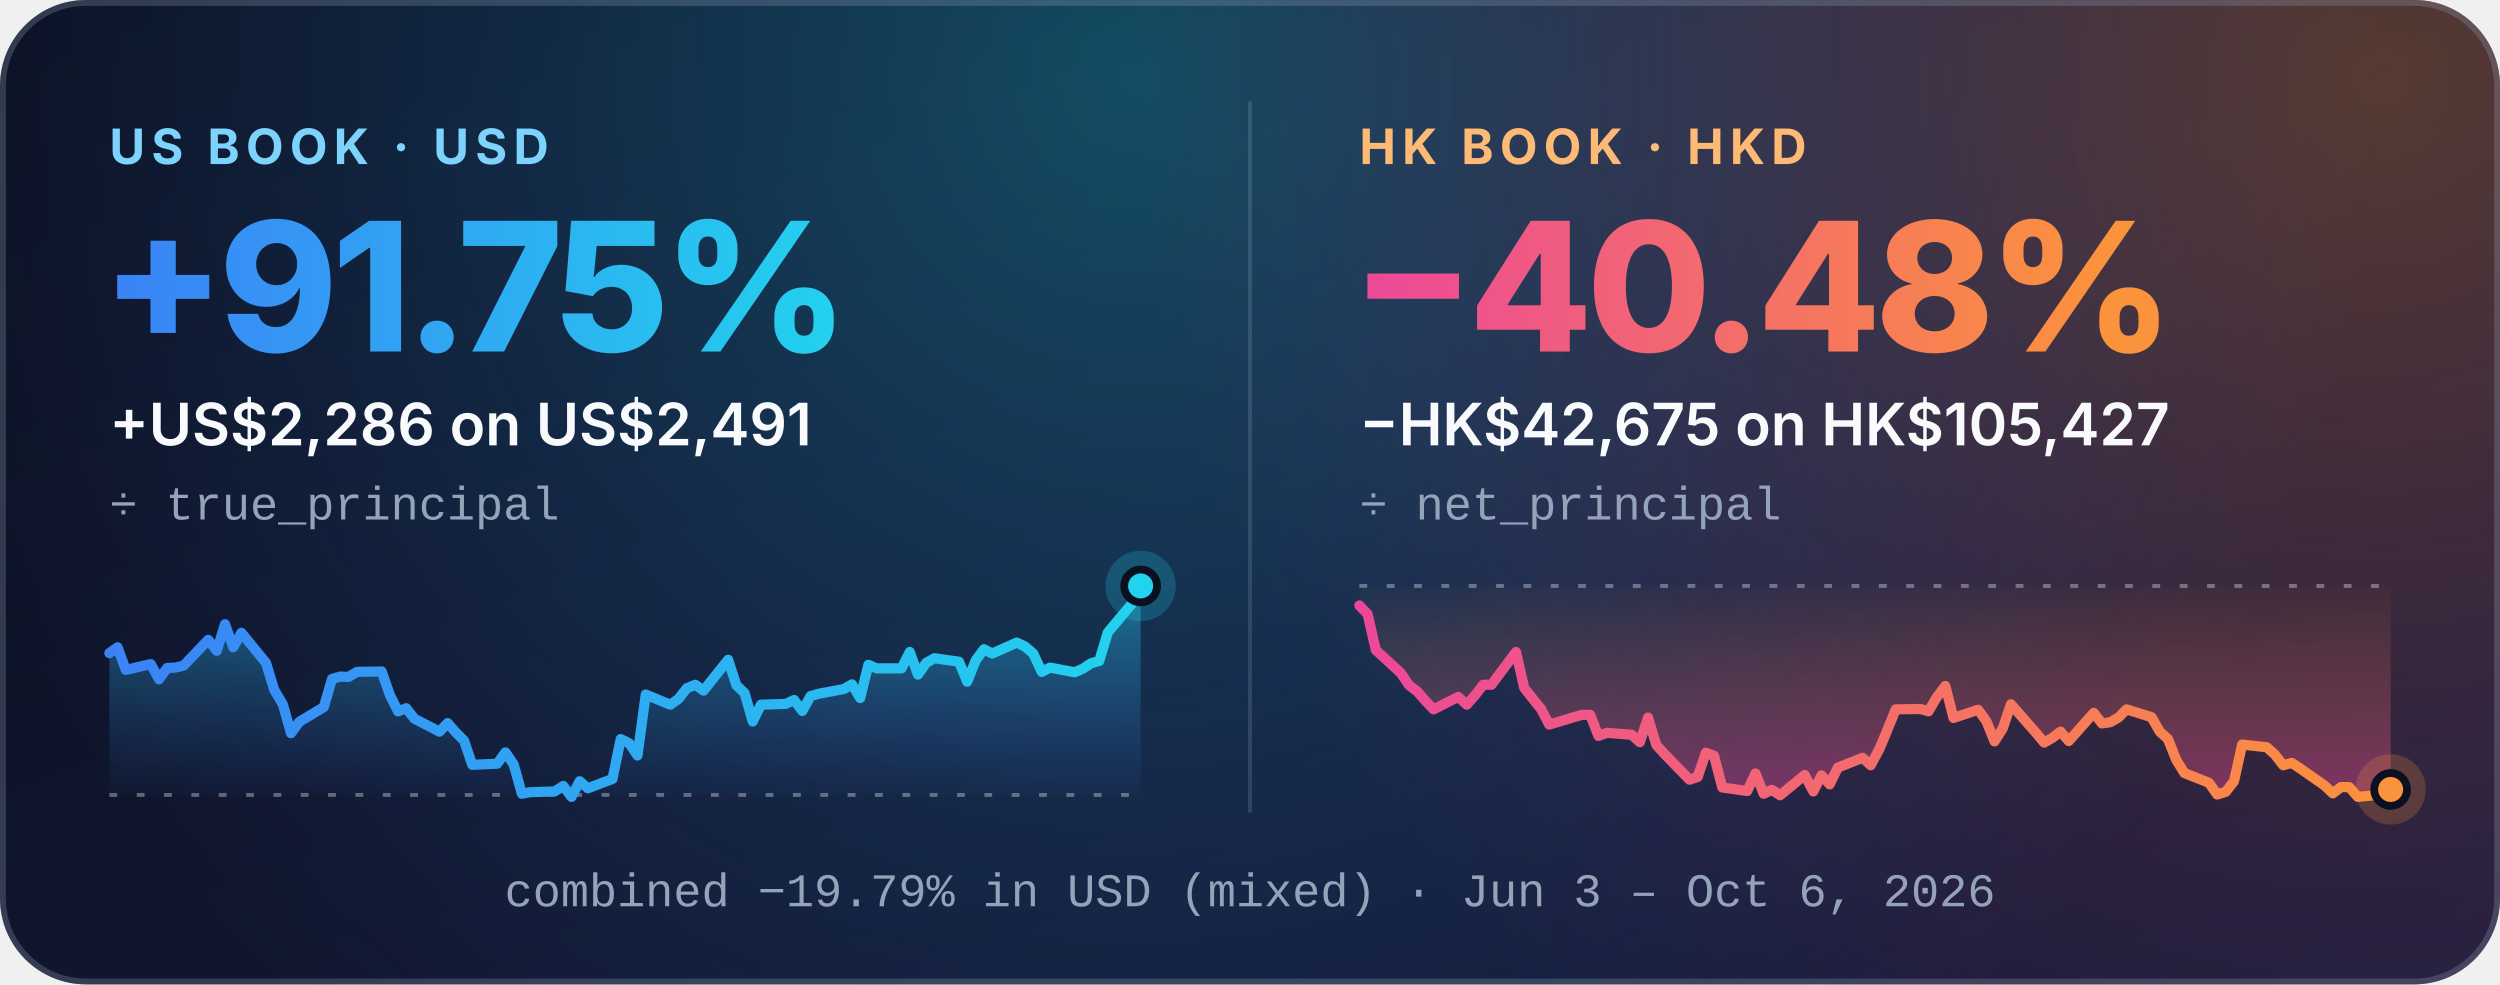
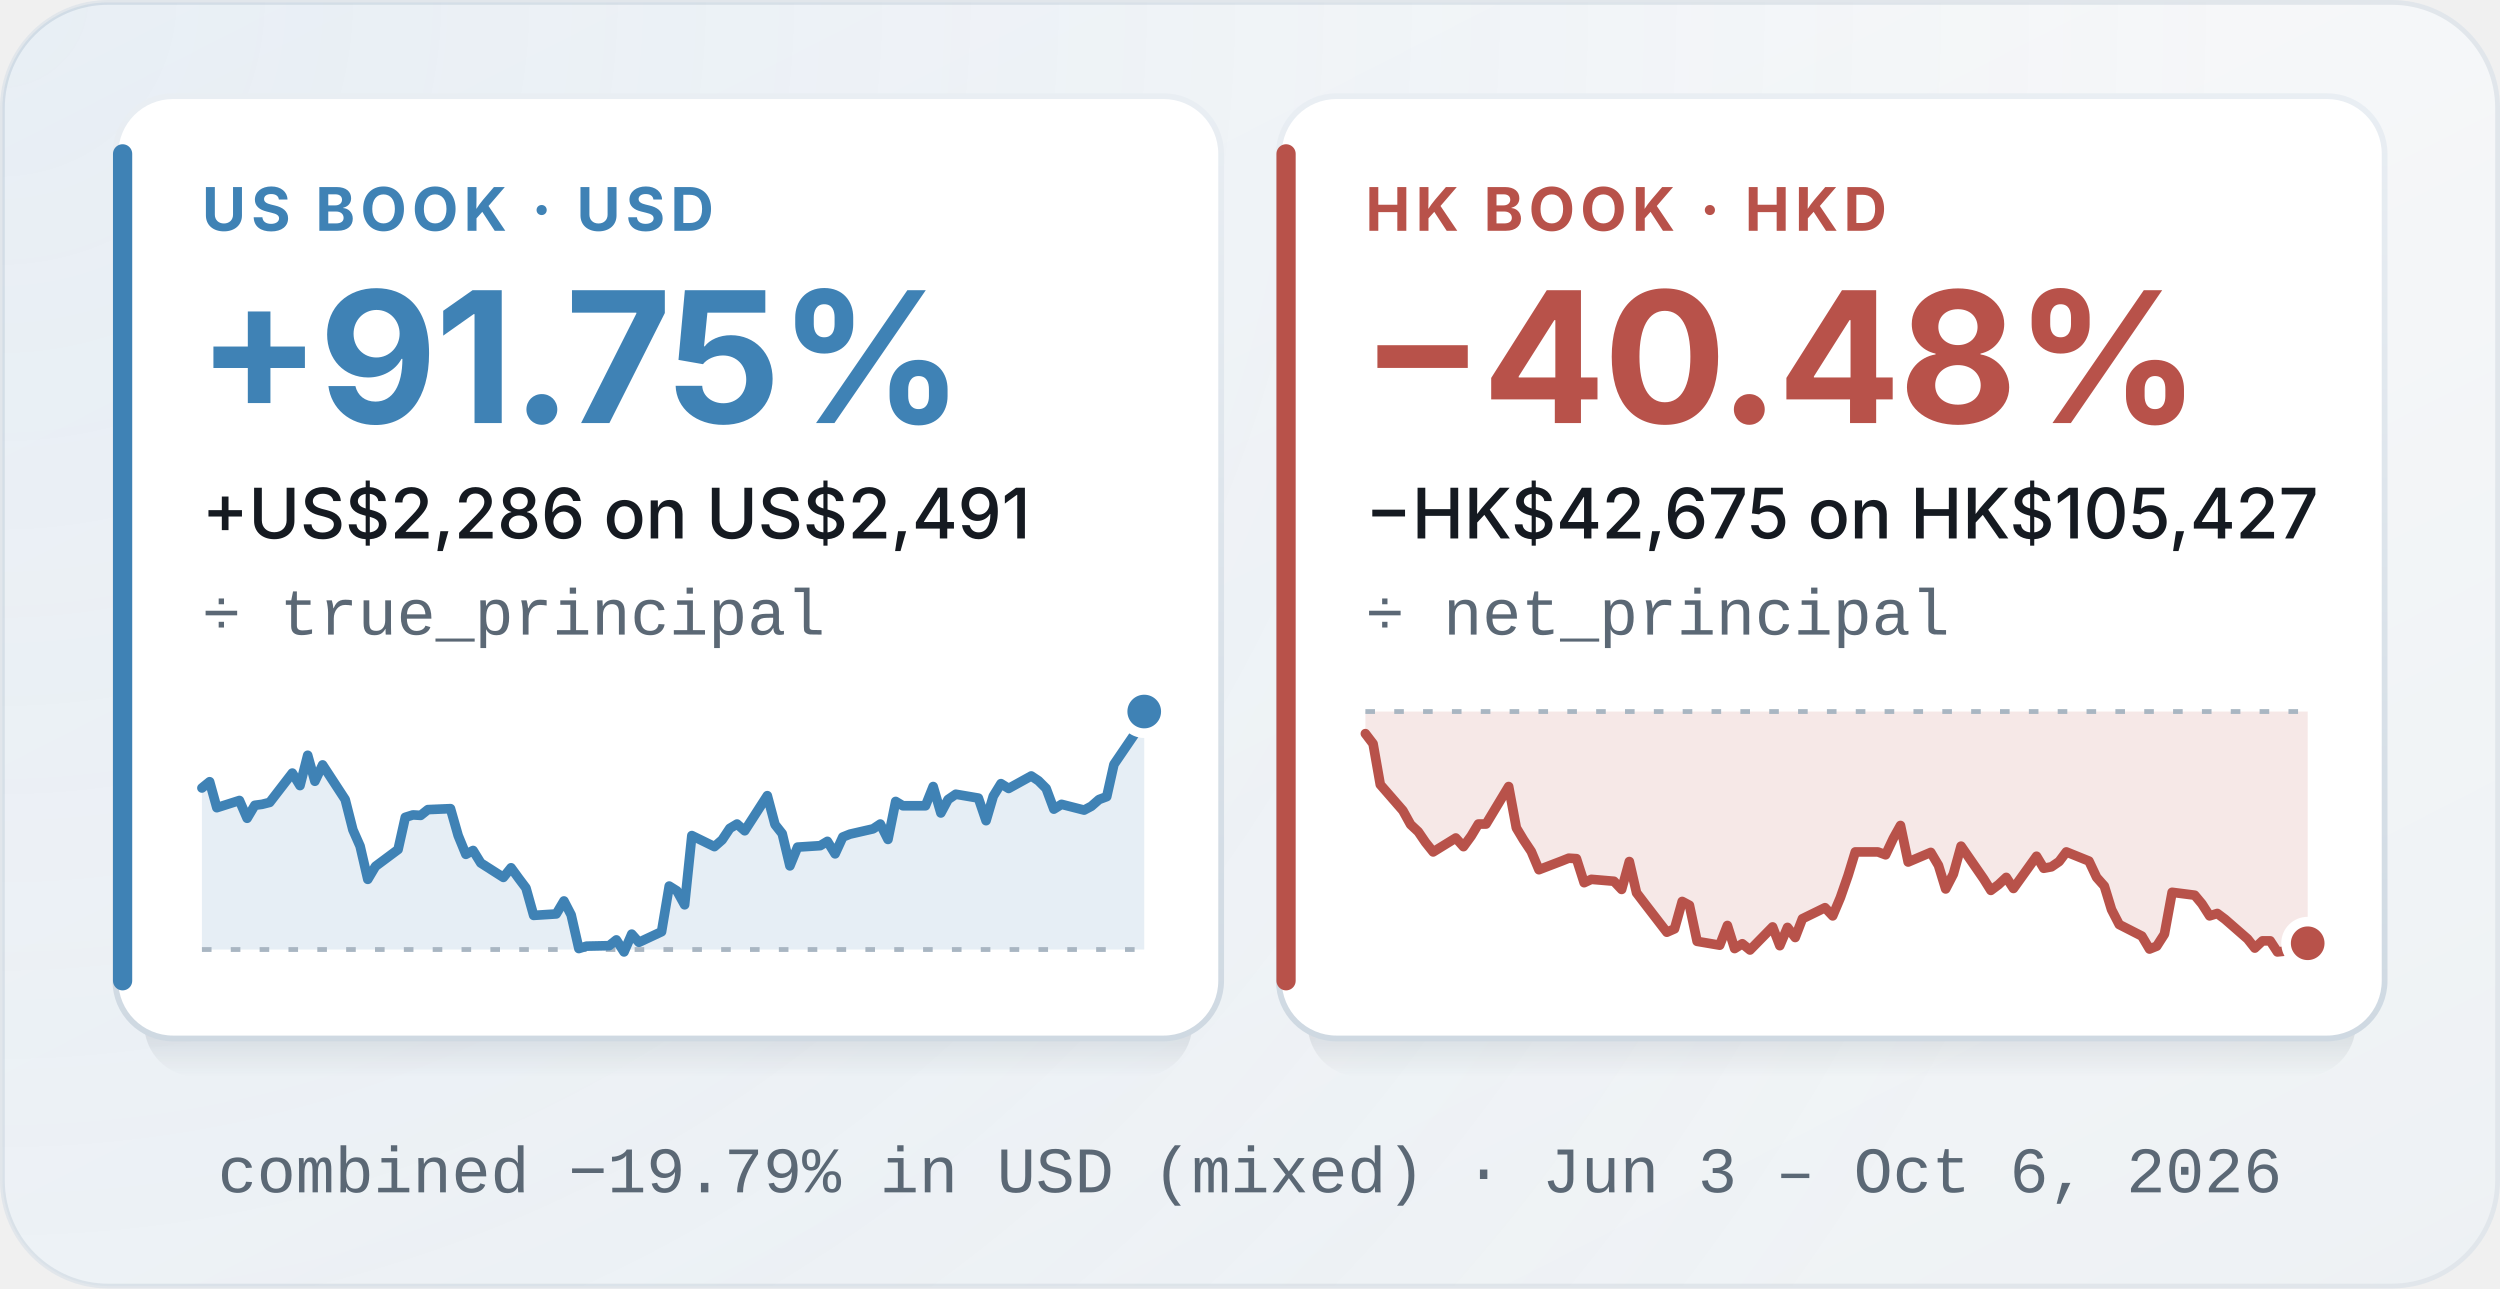
- <svg xmlns="http://www.w3.org/2000/svg" width="640" height="252" viewBox="0 0 640 252" role="img" aria-labelledby="title desc">
+ <svg xmlns="http://www.w3.org/2000/svg" width="520" height="268" viewBox="0 0 520 268" role="img" aria-labelledby="title desc">
  <defs>
-     <clipPath id="card">
-       <rect width="640" height="252" rx="22" />
-     </clipPath>
    <linearGradient id="page" x1="0" y1="0" x2="1" y2="1">
-       <stop offset="0" stop-color="#0b1020" />
-       <stop offset="1" stop-color="#151b3a" />
+       <stop offset="0" stop-color="#fbfbfc" />
+       <stop offset=".6" stop-color="#f4f6f8" />
+       <stop offset="1" stop-color="#edf1f4" />
    </linearGradient>
-     <radialGradient id="glow-us" cx="290" cy="20" r="320" gradientUnits="userSpaceOnUse">
-       <stop offset="0" stop-color="#22d3ee" stop-opacity=".30" />
-       <stop offset="1" stop-color="#3b82f6" stop-opacity="0" />
+     <radialGradient id="light" cx="0" cy="0" r="468" gradientUnits="userSpaceOnUse">
+       <stop offset="0" stop-color="#3f82b5" stop-opacity=".10" />
+       <stop offset="1" stop-color="#3f82b5" stop-opacity="0" />
    </radialGradient>
-     <linearGradient id="ink-us" x1="28" y1="0" x2="218" y2="0" gradientUnits="userSpaceOnUse">
-       <stop offset="0" stop-color="#3b82f6" />
-       <stop offset="1" stop-color="#22d3ee" />
+     <linearGradient id="lift" x1="0" y1="0" x2="0" y2="1">
+       <stop offset=".55" stop-color="#1c2b3a" stop-opacity=".11" />
+       <stop offset="1" stop-color="#1c2b3a" stop-opacity="0" />
    </linearGradient>
-     <linearGradient id="stroke-us" x1="28" y1="0" x2="292" y2="0" gradientUnits="userSpaceOnUse">
-       <stop offset="0" stop-color="#3b82f6" />
-       <stop offset="1" stop-color="#22d3ee" />
+     <linearGradient id="edge" x1="0" y1="0" x2="0" y2="1">
+       <stop offset="0" stop-color="#e9eef3" />
+       <stop offset="1" stop-color="#cfd9e2" />
    </linearGradient>
-     <linearGradient id="area-us" x1="0" y1="150" x2="0" y2="204" gradientUnits="userSpaceOnUse">
-       <stop offset="0" stop-color="#22d3ee" stop-opacity="0.42" />
-       <stop offset="1" stop-color="#3b82f6" stop-opacity="0.02" />
+     <linearGradient id="rule" x1="24" y1="0" x2="496" y2="0" gradientUnits="userSpaceOnUse">
+       <stop offset=".5" stop-color="#dde4eb" />
+       <stop offset="1" stop-color="#dde4eb" stop-opacity="0" />
    </linearGradient>
-     <radialGradient id="glow-hk" cx="610" cy="20" r="320" gradientUnits="userSpaceOnUse">
-       <stop offset="0" stop-color="#fb923c" stop-opacity=".30" />
-       <stop offset="1" stop-color="#ec4899" stop-opacity="0" />
+     <radialGradient id="glow-blue">
+       <stop offset=".4" stop-color="#3f82b5" stop-opacity=".36" />
+       <stop offset=".72" stop-color="#3f82b5" stop-opacity=".14" />
+       <stop offset="1" stop-color="#3f82b5" stop-opacity="0" />
    </radialGradient>
-     <linearGradient id="ink-hk" x1="348" y1="0" x2="538" y2="0" gradientUnits="userSpaceOnUse">
-       <stop offset="0" stop-color="#ec4899" />
-       <stop offset="1" stop-color="#fb923c" />
-     </linearGradient>
-     <linearGradient id="stroke-hk" x1="348" y1="0" x2="612" y2="0" gradientUnits="userSpaceOnUse">
-       <stop offset="0" stop-color="#ec4899" />
-       <stop offset="1" stop-color="#fb923c" />
-     </linearGradient>
-     <linearGradient id="area-hk" x1="0" y1="150" x2="0" y2="204" gradientUnits="userSpaceOnUse">
-       <stop offset="0" stop-color="#fb923c" stop-opacity="0.02" />
-       <stop offset="1" stop-color="#ec4899" stop-opacity="0.42" />
-     </linearGradient>
-     <style>text{font-family:-apple-system,BlinkMacSystemFont,"SF Pro Display","Segoe UI",Inter,Roboto,"Helvetica Neue",Arial,sans-serif}.kick{font-size:12.5px;font-weight:700;letter-spacing:1.6px}.head{font-size:46px;font-weight:800;letter-spacing:-1.5px}.amt{font-size:15px;font-weight:600;fill:#f8fafc}.mono{font-size:12px;font-family:ui-monospace,SFMono-Regular,Menlo,Consolas,"Liberation Mono",monospace;fill:#94a3b8}</style>
+     <radialGradient id="glow-green">
+       <stop offset=".4" stop-color="#13865f" stop-opacity=".36" />
+       <stop offset=".72" stop-color="#13865f" stop-opacity=".14" />
+       <stop offset="1" stop-color="#13865f" stop-opacity="0" />
+     </radialGradient>
+     <radialGradient id="glow-warm">
+       <stop offset=".4" stop-color="#b8524a" stop-opacity=".36" />
+       <stop offset=".72" stop-color="#b8524a" stop-opacity=".14" />
+       <stop offset="1" stop-color="#b8524a" stop-opacity="0" />
+     </radialGradient>
+     <radialGradient id="glow-slate">
+       <stop offset=".4" stop-color="#5d7487" stop-opacity=".36" />
+       <stop offset=".72" stop-color="#5d7487" stop-opacity=".14" />
+       <stop offset="1" stop-color="#5d7487" stop-opacity="0" />
+     </radialGradient>
+     <radialGradient id="glow-violet">
+       <stop offset=".4" stop-color="#6f64a8" stop-opacity=".36" />
+       <stop offset=".72" stop-color="#6f64a8" stop-opacity=".14" />
+       <stop offset="1" stop-color="#6f64a8" stop-opacity="0" />
+     </radialGradient>
+     <marker id="arr" markerWidth="10" markerHeight="10" refX="6" refY="5" orient="auto" markerUnits="userSpaceOnUse">
+       <path d="M1 1.5L6.5 5L1 8.5" fill="none" stroke="#a9b6c2" stroke-width="1.6" stroke-linecap="round" stroke-linejoin="round" />
+     </marker>
+     <style>text{font-family:-apple-system,BlinkMacSystemFont,"SF Pro Text","Segoe UI",Inter,Roboto,"Helvetica Neue",Arial,sans-serif}.kick{font-size:12.5px;font-weight:700}.title{font-size:25px;font-weight:750}.sub{font-size:15px;font-weight:450}.h{font-size:17.5px;font-weight:700}.b{font-size:15px;font-weight:450}.m{font-size:14.5px;font-weight:450}.code{font-size:13.5px;font-weight:500}.tag{font-size:11.5px;font-weight:700}.kick{letter-spacing:1.1px}.title{letter-spacing:-.5px}.h{letter-spacing:-.2px}.tag{letter-spacing:.9px}.code{font-family:ui-monospace,SFMono-Regular,Menlo,Consolas,"Liberation Mono",monospace}.breathe{animation:breathe 2.4s ease-in-out infinite}@keyframes breathe{50%{opacity:.35}}@media (prefers-reduced-motion:reduce){.pulse{display:none}.breathe,.sweep{animation:none}}</style>
  </defs>
-   <rect width="640" height="252" rx="22" fill="url(#page)" />
-   <g clip-path="url(#card)">
-     <rect width="640" height="252" fill="url(#glow-us)" />
-     <text x="28" y="42" class="kick" fill="#7dd3fc">US BOOK · USD</text>
-     <text x="26" y="90" class="head" fill="url(#ink-us)">+91.75%</text>
-     <text x="28" y="114" class="amt">+US$2,286 on US$2,491</text>
-     <text x="28" y="133" class="mono">÷ true_principal</text>
-     <path d="M28.0 167.2 L30.1 165.7 L32.2 171.5 L38.6 170.0 L40.7 173.9 L42.8 171.0 L44.9 170.9 L47.0 170.4 L53.3 163.8 L55.5 166.6 L57.6 159.8 L59.7 165.7 L61.8 162.0 L68.1 169.7 L70.2 176.6 L72.4 180.3 L74.5 187.7 L76.6 184.8 L82.9 181.0 L85.0 173.8 L87.1 173.2 L89.2 173.3 L91.4 172.0 L97.7 171.9 L99.8 177.9 L101.9 182.1 L104.0 181.3 L106.1 184.0 L112.5 187.3 L114.6 185.1 L116.7 187.5 L118.8 189.6 L120.9 195.8 L127.3 195.5 L129.4 192.6 L131.5 195.7 L133.6 203.2 L135.7 202.8 L142.0 202.6 L144.2 201.2 L146.3 204.0 L148.4 200.0 L150.5 201.8 L156.8 199.4 L158.9 189.2 L161.1 190.3 L163.2 193.4 L165.3 177.8 L171.6 180.4 L173.7 178.9 L175.8 176.2 L178.0 175.3 L180.1 176.8 L186.4 168.9 L188.5 175.4 L190.6 177.4 L192.7 184.7 L194.8 180.4 L201.2 180.2 L203.3 179.2 L205.4 182.0 L207.5 178.2 L209.6 177.6 L216.0 176.4 L218.1 175.2 L220.2 178.7 L222.3 170.2 L224.4 171.1 L230.8 171.1 L232.9 166.9 L235.0 172.7 L237.1 169.7 L239.2 168.5 L245.5 169.4 L247.6 174.5 L249.8 169.0 L251.9 166.2 L254.0 167.3 L260.3 164.5 L262.4 165.5 L264.5 167.3 L266.7 172.0 L268.8 170.9 L275.1 172.1 L277.2 171.2 L279.3 169.8 L281.4 169.2 L283.6 161.9 L289.9 154.4 L292.0 150.0 L292.0 203.5 L28.0 203.5Z" fill="url(#area-us)" />
-     <path d="M28 203.5H292" stroke="#e2e8f0" stroke-opacity=".38" stroke-dasharray="2 5" />
-     <path d="M28.0 167.2 L30.1 165.7 L32.2 171.5 L38.6 170.0 L40.7 173.9 L42.8 171.0 L44.9 170.9 L47.0 170.4 L53.3 163.8 L55.5 166.6 L57.6 159.8 L59.7 165.7 L61.8 162.0 L68.1 169.7 L70.2 176.6 L72.4 180.3 L74.5 187.7 L76.6 184.8 L82.9 181.0 L85.0 173.8 L87.1 173.2 L89.2 173.3 L91.4 172.0 L97.7 171.9 L99.8 177.9 L101.9 182.1 L104.0 181.3 L106.1 184.0 L112.5 187.3 L114.6 185.1 L116.7 187.5 L118.8 189.6 L120.9 195.8 L127.3 195.5 L129.4 192.6 L131.5 195.7 L133.6 203.2 L135.7 202.8 L142.0 202.6 L144.2 201.2 L146.3 204.0 L148.4 200.0 L150.5 201.8 L156.8 199.4 L158.9 189.2 L161.1 190.3 L163.2 193.4 L165.3 177.8 L171.6 180.4 L173.7 178.9 L175.8 176.2 L178.0 175.3 L180.1 176.8 L186.4 168.9 L188.5 175.4 L190.6 177.4 L192.7 184.7 L194.8 180.4 L201.2 180.2 L203.3 179.2 L205.4 182.0 L207.5 178.2 L209.6 177.6 L216.0 176.4 L218.1 175.2 L220.2 178.7 L222.3 170.2 L224.4 171.1 L230.8 171.1 L232.9 166.9 L235.0 172.7 L237.1 169.7 L239.2 168.5 L245.5 169.4 L247.6 174.5 L249.8 169.0 L251.9 166.2 L254.0 167.3 L260.3 164.5 L262.4 165.5 L264.5 167.3 L266.7 172.0 L268.8 170.9 L275.1 172.1 L277.2 171.2 L279.3 169.8 L281.4 169.2 L283.6 161.9 L289.9 154.4 L292.0 150.0" fill="none" stroke="url(#stroke-us)" stroke-width="2.6" stroke-linejoin="round" stroke-linecap="round" />
-     <circle cx="292.0" cy="150.0" r="9" fill="#22d3ee" fill-opacity=".22" />
-     <circle cx="292.0" cy="150.0" r="4.2" fill="#22d3ee" stroke="#0b1020" stroke-width="2" />
-     <rect width="640" height="252" fill="url(#glow-hk)" />
-     <text x="348" y="42" class="kick" fill="#fdba74">HK BOOK · HKD</text>
-     <text x="346" y="90" class="head" fill="url(#ink-hk)">−40.48%</text>
-     <text x="348" y="114" class="amt">−HK$42,675 on HK$105,427</text>
-     <text x="348" y="133" class="mono">÷ net_principal</text>
-     <path d="M348.0 155.0 L350.1 157.2 L352.2 166.4 L358.6 172.3 L360.7 175.4 L362.8 177.0 L364.9 179.4 L367.0 181.6 L373.3 178.4 L375.5 180.4 L377.6 178.0 L379.7 175.3 L381.8 175.3 L388.1 166.9 L390.2 176.1 L392.4 178.9 L394.5 181.5 L396.6 185.5 L402.9 183.6 L405.0 183.0 L407.1 183.0 L409.2 188.4 L411.4 187.6 L417.7 188.1 L419.8 190.0 L421.9 183.7 L424.0 190.7 L426.1 193.0 L432.5 199.6 L434.6 198.9 L436.7 192.7 L438.8 193.5 L440.9 201.6 L447.3 202.5 L449.4 198.0 L451.5 203.2 L453.6 202.2 L455.7 203.6 L462.0 198.4 L464.2 202.6 L466.3 198.5 L468.4 200.8 L470.5 196.5 L476.8 194.0 L478.9 195.9 L481.1 191.8 L483.2 186.8 L485.3 181.6 L491.6 181.5 L493.7 182.1 L495.8 178.5 L498.0 175.6 L500.1 183.8 L506.4 181.7 L508.5 184.6 L510.6 189.8 L512.7 186.5 L514.8 180.3 L521.2 187.6 L523.3 190.1 L525.4 188.9 L527.5 187.3 L529.6 189.7 L536.0 182.5 L538.1 185.2 L540.2 184.9 L542.3 183.7 L544.4 181.6 L550.8 183.6 L552.9 187.3 L555.0 189.2 L557.1 194.5 L559.2 197.9 L565.5 200.4 L567.6 203.4 L569.8 202.7 L571.9 200.0 L574.0 190.6 L580.3 191.3 L582.4 193.2 L584.5 195.9 L586.7 195.3 L588.8 196.7 L595.1 201.1 L597.2 203.1 L599.3 201.5 L601.4 201.5 L603.6 204.0 L609.9 203.4 L612.0 202.1 L612.0 150.0 L348.0 150.0Z" fill="url(#area-hk)" />
-     <path d="M348 150.0H612" stroke="#e2e8f0" stroke-opacity=".38" stroke-dasharray="2 5" />
-     <path d="M348.0 155.0 L350.1 157.2 L352.2 166.4 L358.6 172.3 L360.7 175.4 L362.8 177.0 L364.9 179.4 L367.0 181.6 L373.3 178.4 L375.5 180.4 L377.6 178.0 L379.7 175.3 L381.8 175.3 L388.1 166.9 L390.2 176.1 L392.4 178.9 L394.5 181.5 L396.6 185.5 L402.9 183.6 L405.0 183.0 L407.1 183.0 L409.2 188.4 L411.4 187.6 L417.7 188.1 L419.8 190.0 L421.9 183.7 L424.0 190.7 L426.1 193.0 L432.5 199.6 L434.6 198.9 L436.7 192.7 L438.8 193.5 L440.9 201.6 L447.3 202.5 L449.4 198.0 L451.5 203.2 L453.6 202.2 L455.7 203.6 L462.0 198.4 L464.2 202.6 L466.3 198.5 L468.4 200.8 L470.5 196.5 L476.8 194.0 L478.9 195.9 L481.1 191.8 L483.2 186.8 L485.3 181.6 L491.6 181.5 L493.7 182.1 L495.8 178.5 L498.0 175.6 L500.1 183.8 L506.4 181.7 L508.5 184.6 L510.6 189.8 L512.7 186.5 L514.8 180.3 L521.2 187.6 L523.3 190.1 L525.4 188.9 L527.5 187.3 L529.6 189.7 L536.0 182.5 L538.1 185.2 L540.2 184.9 L542.3 183.7 L544.4 181.6 L550.8 183.6 L552.9 187.3 L555.0 189.2 L557.1 194.5 L559.2 197.9 L565.5 200.4 L567.6 203.4 L569.8 202.7 L571.9 200.0 L574.0 190.6 L580.3 191.3 L582.4 193.2 L584.5 195.9 L586.7 195.3 L588.8 196.7 L595.1 201.1 L597.2 203.1 L599.3 201.5 L601.4 201.5 L603.6 204.0 L609.9 203.4 L612.0 202.1" fill="none" stroke="url(#stroke-hk)" stroke-width="2.6" stroke-linejoin="round" stroke-linecap="round" />
-     <circle cx="612.0" cy="202.1" r="9" fill="#fb923c" fill-opacity=".22" />
-     <circle cx="612.0" cy="202.1" r="4.2" fill="#fb923c" stroke="#0b1020" stroke-width="2" />
-     <path d="M320 26V208" stroke="#e2e8f0" stroke-opacity=".14" />
-     <text x="320" y="232" class="mono" text-anchor="middle">combined −19.79% in USD (mixed)  ·  Jun 3 – Oct 6, 2026</text>
-   </g>
-   <rect x=".75" y=".75" width="638.5" height="250.5" rx="21.25" fill="none" stroke="#94a3b8" stroke-opacity=".28" stroke-width="1.5" />
+   <rect x=".5" y=".5" width="519" height="267" rx="22" fill="url(#page)" stroke="#e1e6eb" />
+   <rect x=".5" y=".5" width="519" height="267" rx="22" fill="url(#light)" />
+   <rect x="30" y="202" width="218" height="22" rx="11" fill="url(#lift)" />
+   <rect x="24" y="20" width="230" height="196" rx="12" fill="#ffffff" stroke="url(#edge)" stroke-width="1.2" />
+   <path d="M25.5 32V204" stroke="#3f82b5" stroke-width="4" stroke-linecap="round" />
+   <text x="42" y="48" class="kick">
+     <tspan fill="#3f82b5">US BOOK · USD</tspan>
+   </text>
+   <text x="41" y="88" class="title" style="font-size:38px" fill="#3f82b5">+91.75%</text>
+   <text x="42" y="112" class="m">
+     <tspan fill="#151a21">+US$2,286 on US$2,491</tspan>
+   </text>
+   <text x="42" y="132" class="code">
+     <tspan fill="#5b6875">÷ true_principal</tspan>
+   </text>
+   <path d="M42.0 163.9 L43.6 162.6 L45.1 168.0 L49.8 166.5 L51.4 170.2 L53.0 167.5 L54.5 167.3 L56.1 166.9 L60.8 160.8 L62.4 163.4 L64.0 157.1 L65.5 162.5 L67.1 159.1 L71.8 166.3 L73.4 172.6 L74.9 176.0 L76.5 182.9 L78.1 180.2 L82.8 176.7 L84.3 170.0 L85.9 169.5 L87.5 169.6 L89.0 168.4 L93.7 168.2 L95.3 173.8 L96.9 177.7 L98.4 176.9 L100.0 179.5 L104.7 182.5 L106.3 180.5 L107.9 182.7 L109.4 184.7 L111.0 190.4 L115.7 190.1 L117.3 187.4 L118.8 190.3 L120.4 197.3 L122.0 196.8 L126.7 196.7 L128.2 195.5 L129.8 198.0 L131.4 194.3 L132.9 196.0 L137.6 193.8 L139.2 184.3 L140.8 185.3 L142.4 188.2 L143.9 173.8 L148.6 176.1 L150.2 174.7 L151.8 172.3 L153.3 171.4 L154.9 172.8 L159.6 165.5 L161.2 171.5 L162.7 173.4 L164.3 180.1 L165.9 176.2 L170.6 175.9 L172.1 175.0 L173.7 177.6 L175.3 174.1 L176.8 173.5 L181.6 172.4 L183.1 171.4 L184.7 174.6 L186.3 166.7 L187.8 167.6 L192.5 167.6 L194.1 163.6 L195.7 169.1 L197.2 166.3 L198.8 165.2 L203.5 166.0 L205.1 170.7 L206.6 165.6 L208.2 163.0 L209.8 164.0 L214.5 161.4 L216.0 162.4 L217.6 164.0 L219.2 168.3 L220.8 167.3 L225.5 168.5 L227.0 167.7 L228.6 166.3 L230.2 165.7 L231.7 159.0 L236.4 152.1 L238.0 148.0 L238.0 197.5 L42.0 197.5Z" fill="#3f82b5" fill-opacity=".13" />
+   <path d="M42 197.5H238" stroke="#a9b6c2" stroke-dasharray="2 4" />
+   <path class="curve" d="M42.0 163.9 L43.6 162.6 L45.1 168.0 L49.8 166.5 L51.4 170.2 L53.0 167.5 L54.5 167.3 L56.1 166.9 L60.8 160.8 L62.4 163.4 L64.0 157.1 L65.5 162.5 L67.1 159.1 L71.8 166.3 L73.4 172.6 L74.9 176.0 L76.5 182.9 L78.1 180.2 L82.8 176.7 L84.3 170.0 L85.9 169.5 L87.5 169.6 L89.0 168.4 L93.7 168.2 L95.3 173.8 L96.9 177.7 L98.4 176.9 L100.0 179.5 L104.7 182.5 L106.3 180.5 L107.9 182.7 L109.4 184.7 L111.0 190.4 L115.7 190.1 L117.3 187.4 L118.8 190.3 L120.4 197.3 L122.0 196.8 L126.7 196.7 L128.2 195.5 L129.8 198.0 L131.4 194.3 L132.9 196.0 L137.6 193.8 L139.2 184.3 L140.8 185.3 L142.4 188.2 L143.9 173.8 L148.6 176.1 L150.2 174.7 L151.8 172.3 L153.3 171.4 L154.9 172.8 L159.6 165.5 L161.2 171.5 L162.7 173.4 L164.3 180.1 L165.9 176.2 L170.6 175.9 L172.1 175.0 L173.7 177.6 L175.3 174.1 L176.8 173.5 L181.6 172.4 L183.1 171.4 L184.7 174.6 L186.3 166.7 L187.8 167.6 L192.5 167.6 L194.1 163.6 L195.7 169.1 L197.2 166.3 L198.8 165.2 L203.5 166.0 L205.1 170.7 L206.6 165.6 L208.2 163.0 L209.8 164.0 L214.5 161.4 L216.0 162.4 L217.6 164.0 L219.2 168.3 L220.8 167.3 L225.5 168.5 L227.0 167.7 L228.6 166.3 L230.2 165.7 L231.7 159.0 L236.4 152.1 L238.0 148.0" fill="none" stroke="#3f82b5" stroke-width="2" stroke-linejoin="round" stroke-linecap="round" />
+   <circle cx="238.0" cy="148.0" r="4.5" fill="#3f82b5" stroke="#ffffff" stroke-width="2" />
+   <rect x="272" y="202" width="218" height="22" rx="11" fill="url(#lift)" />
+   <rect x="266" y="20" width="230" height="196" rx="12" fill="#ffffff" stroke="url(#edge)" stroke-width="1.2" />
+   <path d="M267.5 32V204" stroke="#b8524a" stroke-width="4" stroke-linecap="round" />
+   <text x="284" y="48" class="kick">
+     <tspan fill="#b8524a">HK BOOK · HKD</tspan>
+   </text>
+   <text x="283" y="88" class="title" style="font-size:38px" fill="#b8524a">−40.48%</text>
+   <text x="284" y="112" class="m">
+     <tspan fill="#151a21">−HK$42,675 on HK$105,427</tspan>
+   </text>
+   <text x="284" y="132" class="code">
+     <tspan fill="#5b6875">÷ net_principal</tspan>
+   </text>
+   <path d="M284.0 152.6 L285.6 154.7 L287.1 163.2 L291.8 168.6 L293.4 171.5 L295.0 173.0 L296.5 175.2 L298.1 177.2 L302.8 174.3 L304.4 176.1 L306.0 173.9 L307.5 171.4 L309.1 171.4 L313.8 163.6 L315.4 172.2 L316.9 174.7 L318.5 177.1 L320.1 180.9 L324.8 179.1 L326.3 178.5 L327.9 178.6 L329.5 183.6 L331.0 182.9 L335.7 183.3 L337.3 185.0 L338.9 179.2 L340.4 185.7 L342.0 187.8 L346.7 193.9 L348.3 193.2 L349.9 187.5 L351.4 188.3 L353.0 195.8 L357.7 196.6 L359.3 192.5 L360.8 197.3 L362.4 196.3 L364.0 197.6 L368.7 192.8 L370.2 196.7 L371.8 192.9 L373.4 195.0 L374.9 191.1 L379.6 188.8 L381.2 190.5 L382.8 186.7 L384.4 182.1 L385.9 177.2 L390.6 177.2 L392.2 177.8 L393.8 174.4 L395.3 171.7 L396.9 179.3 L401.6 177.3 L403.2 180.0 L404.7 184.9 L406.3 181.8 L407.9 176.0 L412.6 182.8 L414.1 185.2 L415.7 184.0 L417.3 182.5 L418.8 184.8 L423.6 178.1 L425.1 180.6 L426.7 180.3 L428.3 179.2 L429.8 177.2 L434.5 179.1 L436.1 182.5 L437.7 184.3 L439.2 189.2 L440.8 192.3 L445.5 194.7 L447.1 197.4 L448.6 196.8 L450.2 194.3 L451.8 185.6 L456.5 186.2 L458.0 188.0 L459.6 190.5 L461.2 190.0 L462.8 191.2 L467.5 195.3 L469.0 197.2 L470.6 195.7 L472.2 195.7 L473.7 198.0 L478.4 197.5 L480.0 196.2 L480.0 148.0 L284.0 148.0Z" fill="#b8524a" fill-opacity=".13" />
+   <path d="M284 148.0H480" stroke="#a9b6c2" stroke-dasharray="2 4" />
+   <path class="curve" d="M284.0 152.6 L285.6 154.7 L287.1 163.2 L291.8 168.6 L293.4 171.5 L295.0 173.0 L296.5 175.2 L298.1 177.2 L302.8 174.3 L304.4 176.1 L306.0 173.9 L307.5 171.4 L309.1 171.4 L313.8 163.6 L315.4 172.2 L316.9 174.7 L318.5 177.1 L320.1 180.9 L324.8 179.1 L326.3 178.5 L327.9 178.6 L329.5 183.6 L331.0 182.9 L335.7 183.3 L337.3 185.0 L338.9 179.2 L340.4 185.7 L342.0 187.8 L346.7 193.9 L348.3 193.2 L349.9 187.5 L351.4 188.3 L353.0 195.8 L357.7 196.6 L359.3 192.5 L360.8 197.3 L362.4 196.3 L364.0 197.6 L368.7 192.8 L370.2 196.7 L371.8 192.9 L373.4 195.0 L374.9 191.1 L379.6 188.8 L381.2 190.5 L382.8 186.7 L384.4 182.1 L385.9 177.2 L390.6 177.2 L392.2 177.8 L393.8 174.4 L395.3 171.7 L396.9 179.3 L401.6 177.3 L403.2 180.0 L404.7 184.9 L406.3 181.8 L407.9 176.0 L412.6 182.8 L414.1 185.2 L415.7 184.0 L417.3 182.5 L418.8 184.8 L423.6 178.1 L425.1 180.6 L426.7 180.3 L428.3 179.2 L429.8 177.2 L434.5 179.1 L436.1 182.5 L437.7 184.3 L439.2 189.2 L440.8 192.3 L445.5 194.7 L447.1 197.4 L448.6 196.8 L450.2 194.3 L451.8 185.6 L456.5 186.2 L458.0 188.0 L459.6 190.5 L461.2 190.0 L462.8 191.2 L467.5 195.3 L469.0 197.2 L470.6 195.7 L472.2 195.7 L473.7 198.0 L478.4 197.5 L480.0 196.2" fill="none" stroke="#b8524a" stroke-width="2" stroke-linejoin="round" stroke-linecap="round" />
+   <circle cx="480.0" cy="196.2" r="4.5" fill="#b8524a" stroke="#ffffff" stroke-width="2" />
+   <text x="260" y="248" class="code" text-anchor="middle">
+     <tspan fill="#5b6875">combined −19.79% in USD (mixed)  ·  Jun 3 – Oct 6, 2026</tspan>
+   </text>
</svg>
